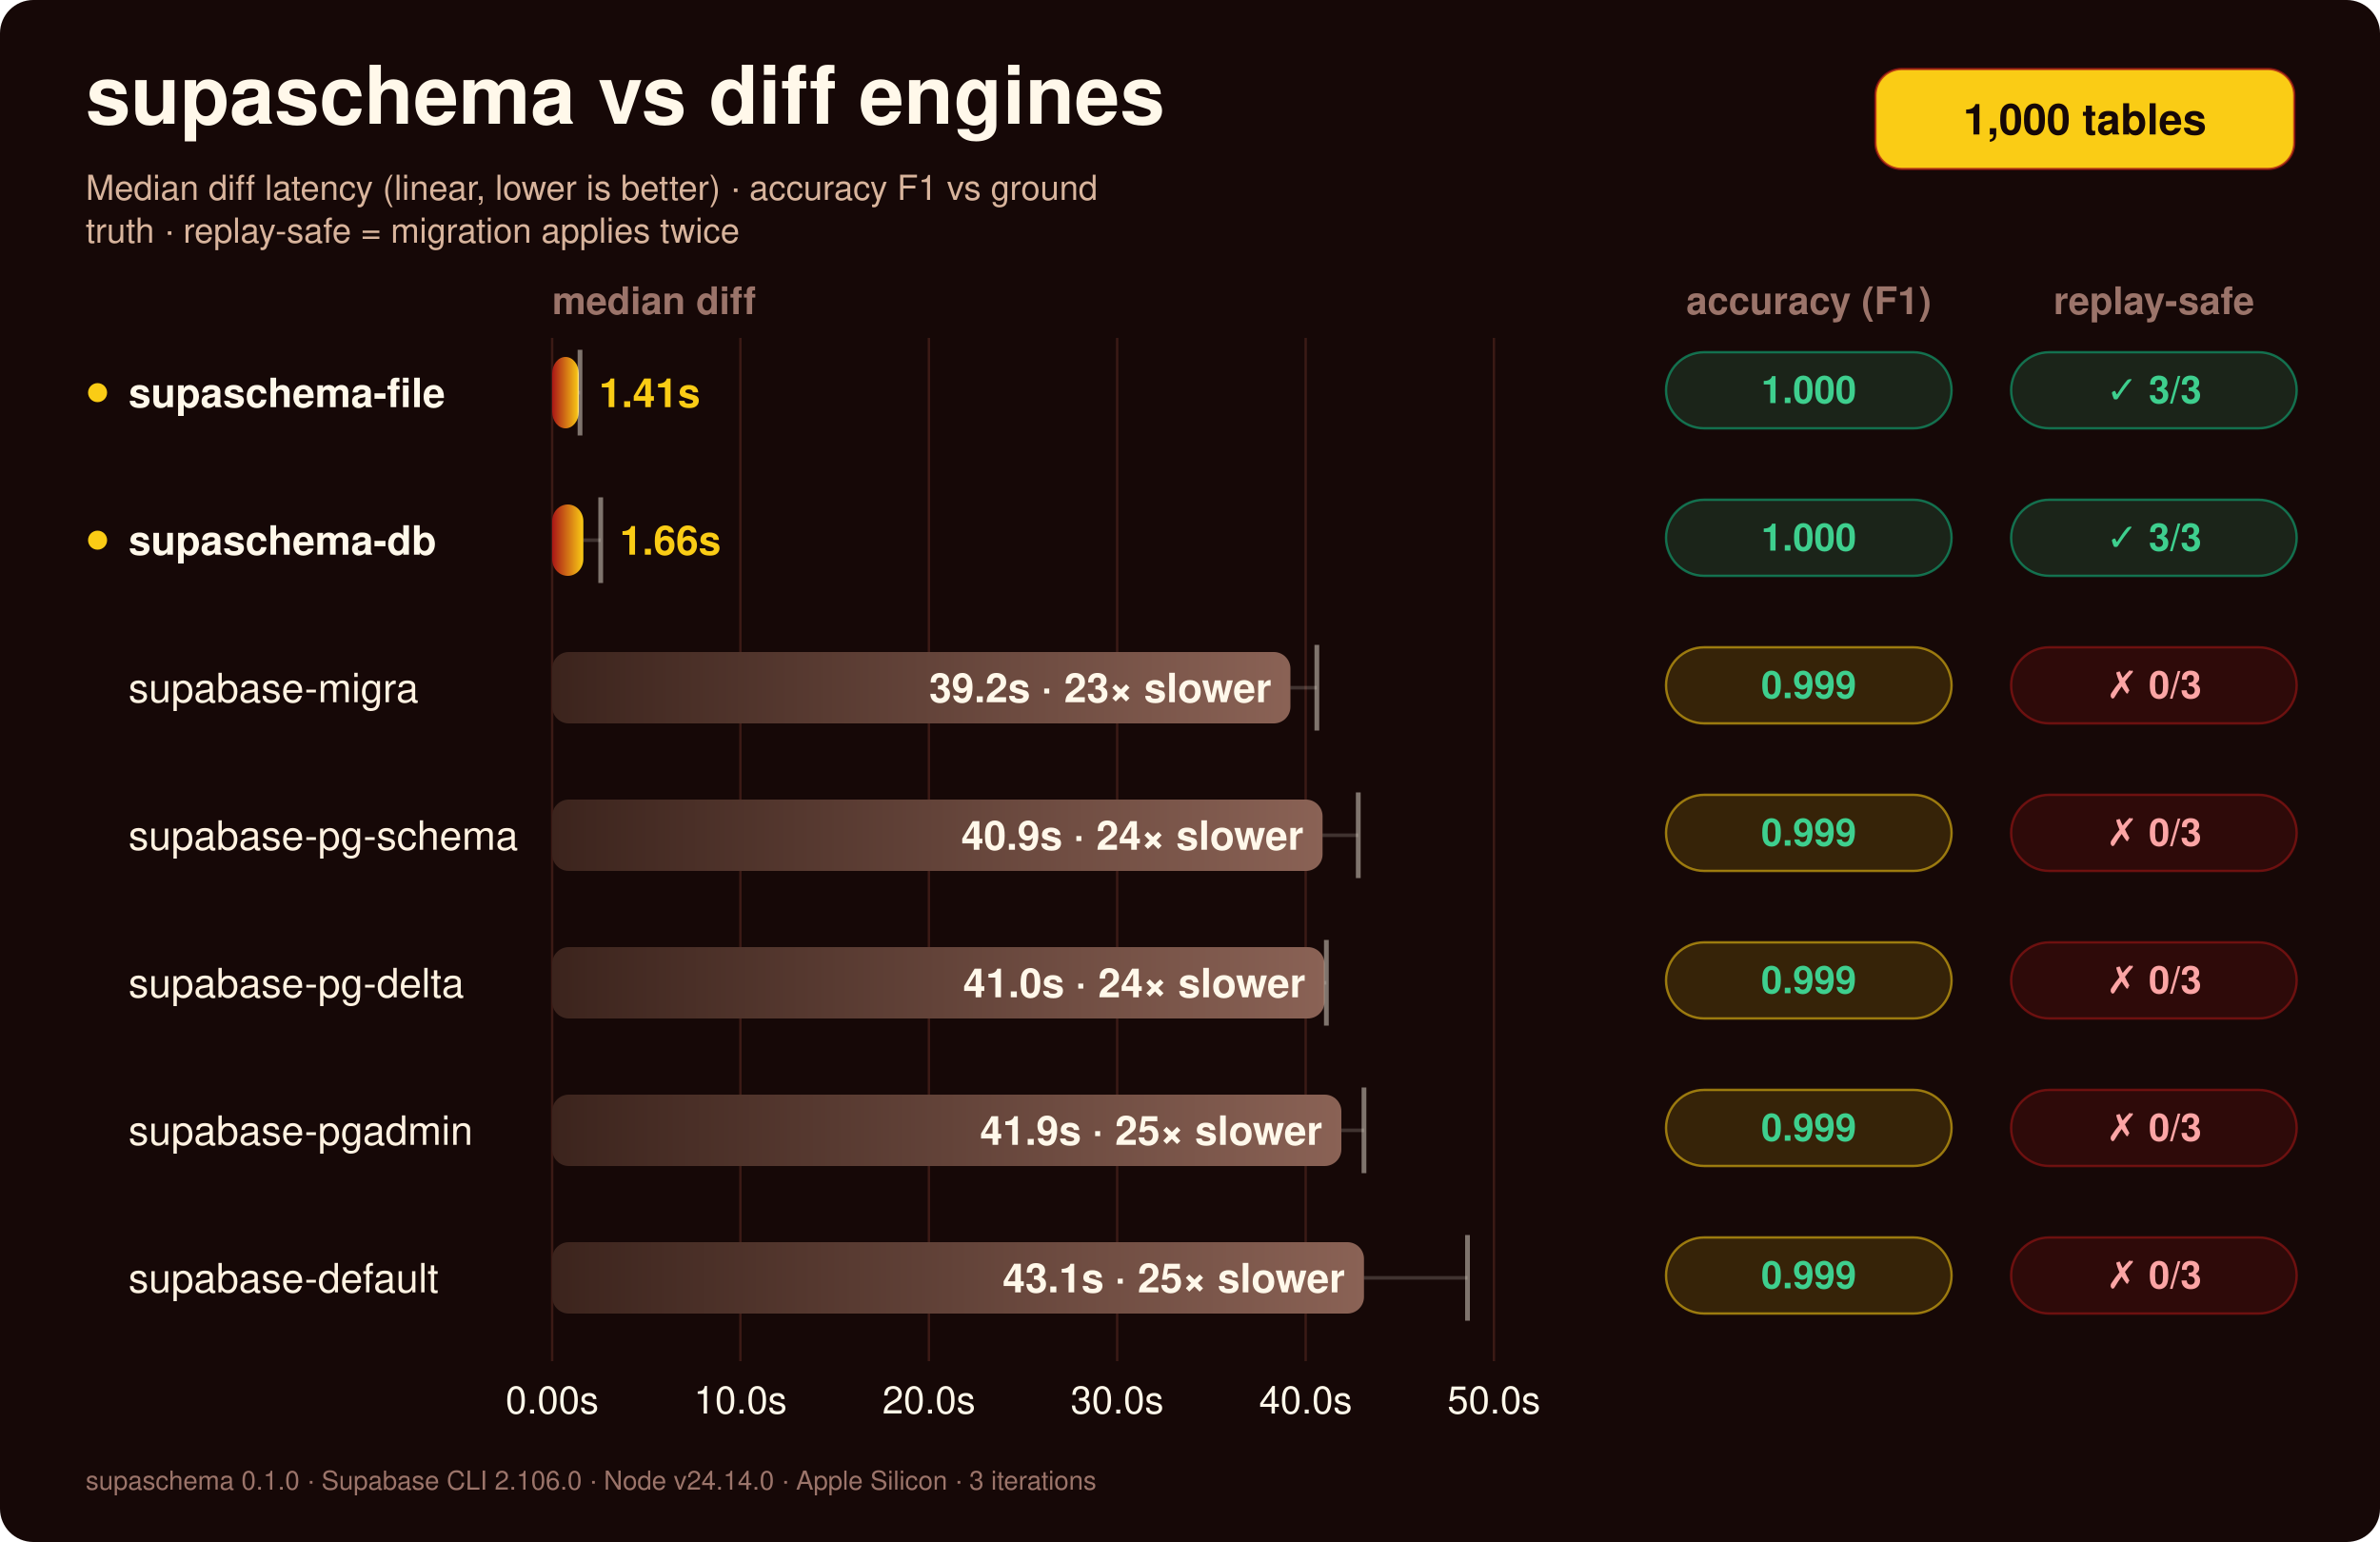
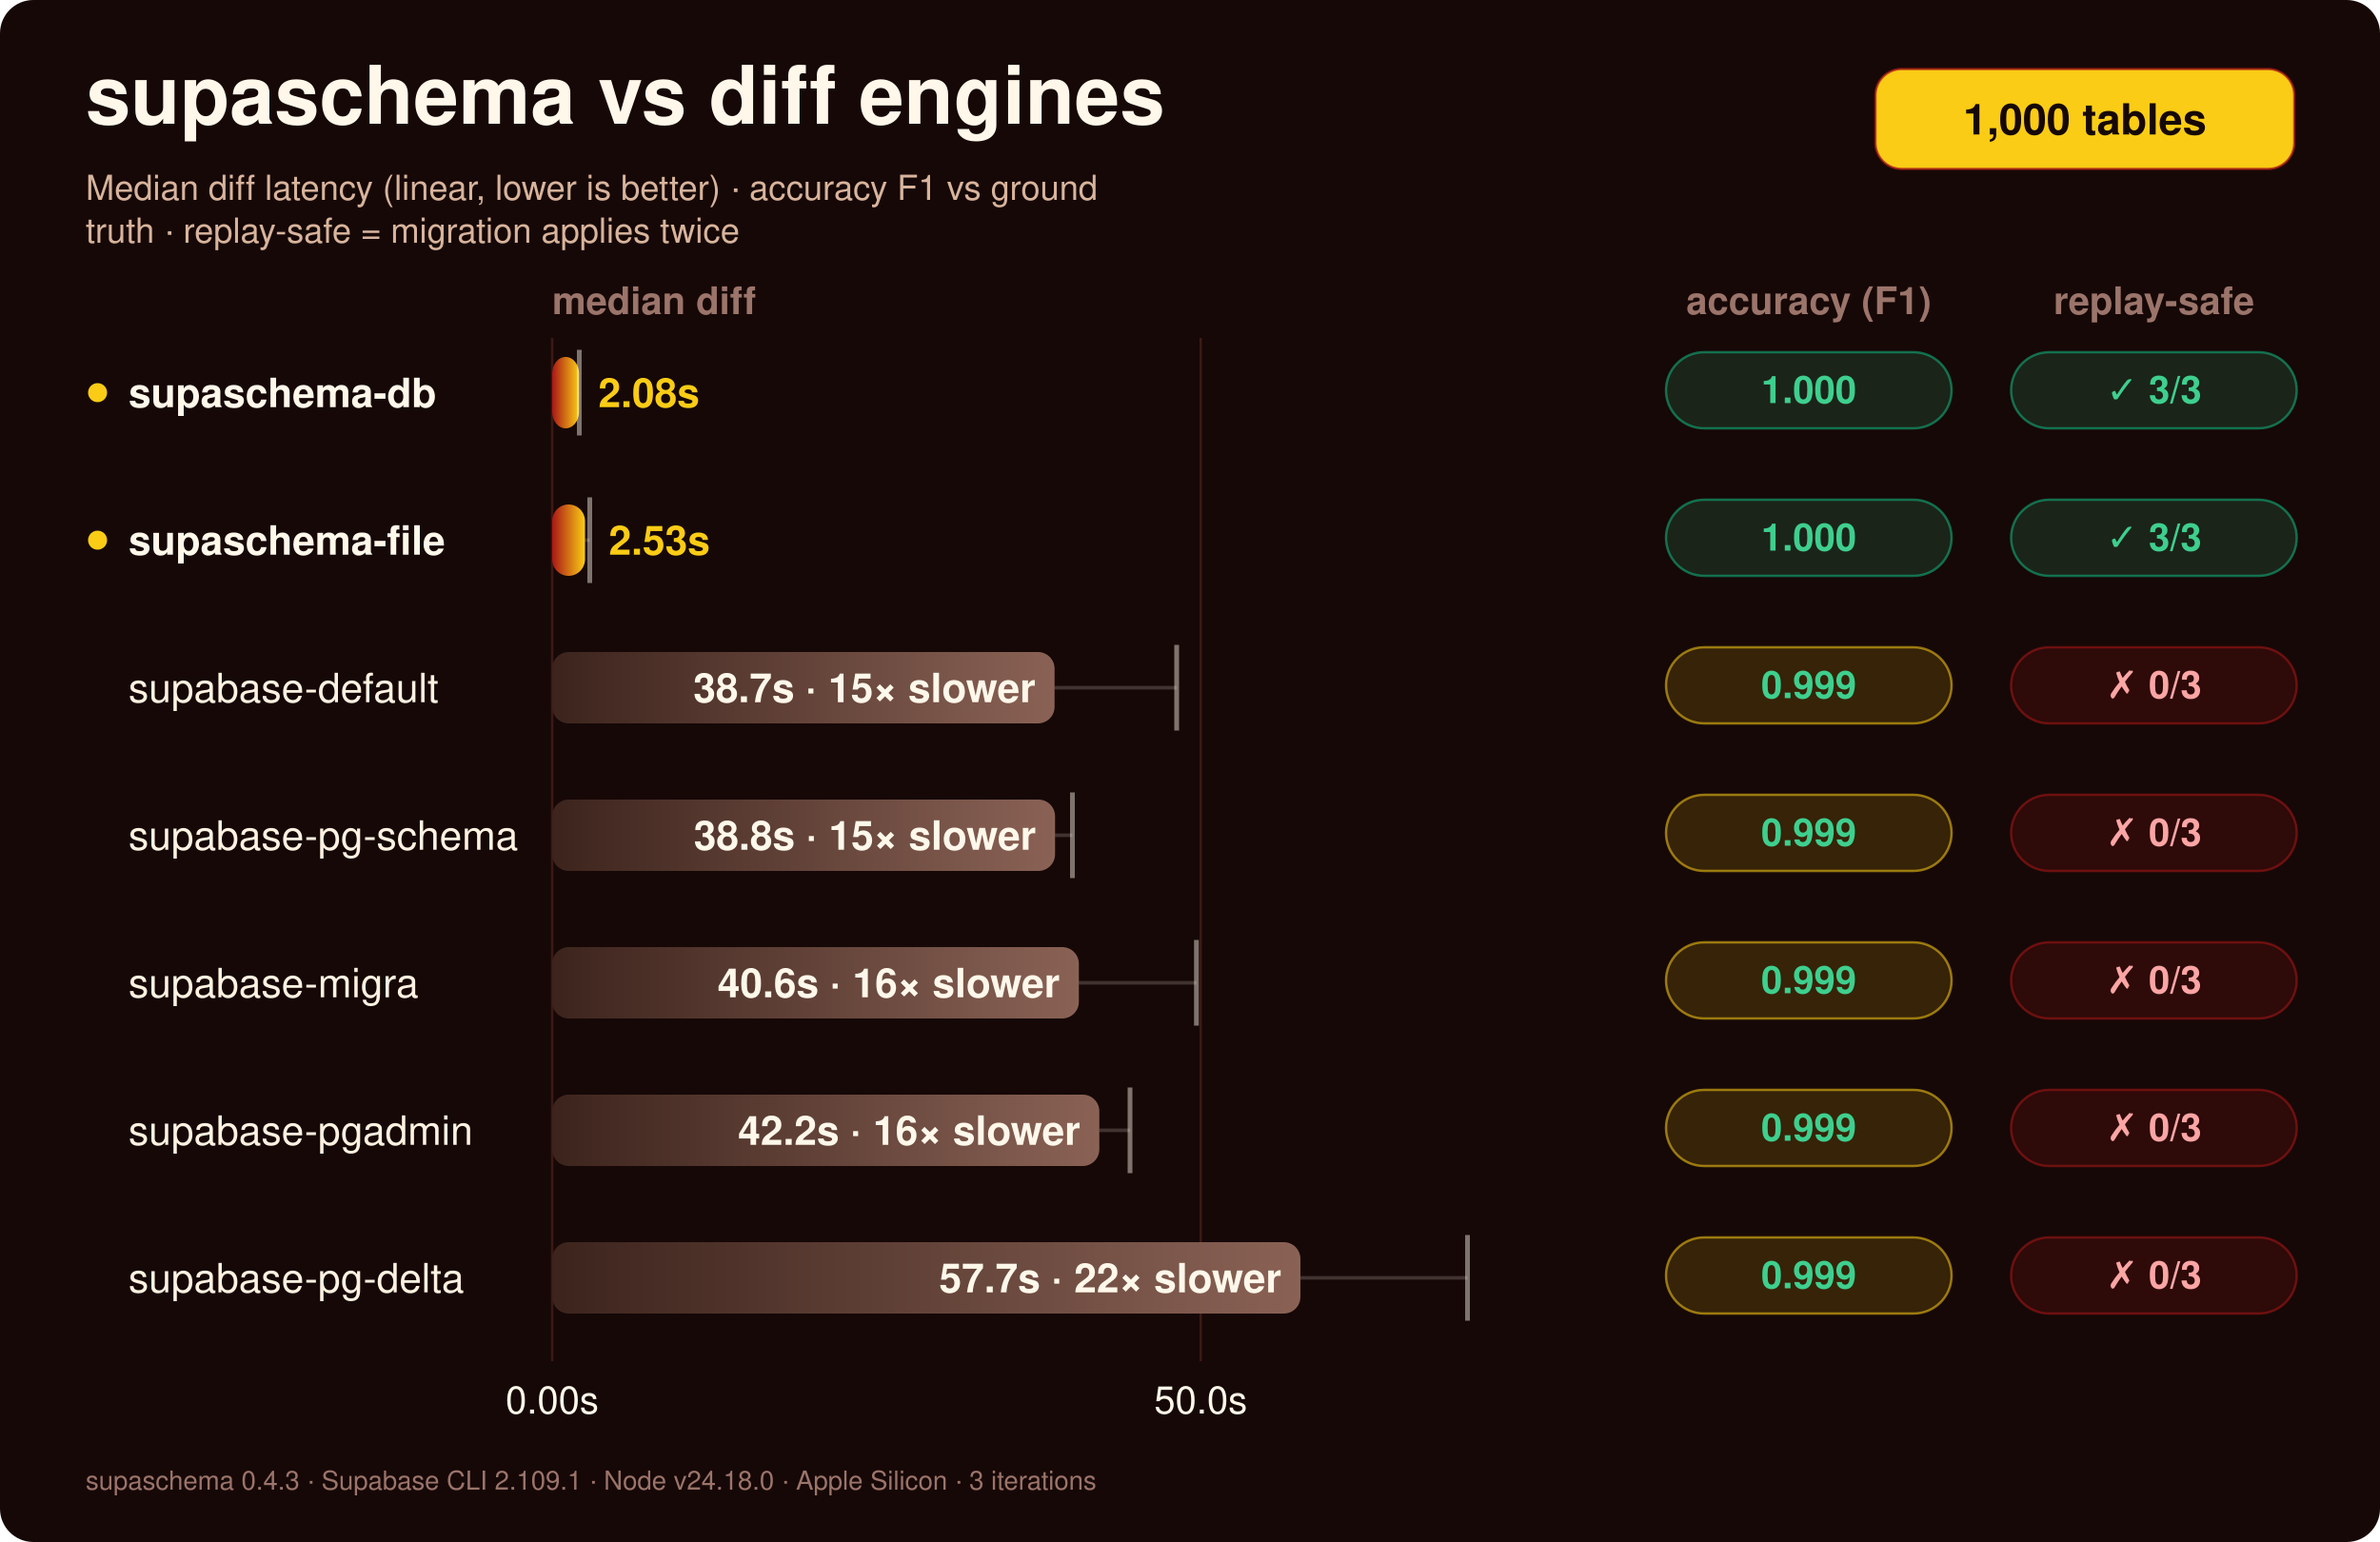
<svg xmlns="http://www.w3.org/2000/svg" height="648" role="img" viewBox="0 0 1000 648" width="1000">
  <defs>
    <linearGradient id="supaGradient" x1="0" x2="1" y1="0" y2="0">
      <stop offset="0%" stop-color="#A91616" />
      <stop offset="100%" stop-color="#FACC15" />
    </linearGradient>
    <linearGradient id="slateGradient" x1="0" x2="1" y1="0" y2="0">
      <stop offset="0%" stop-color="#3C241D" />
      <stop offset="100%" stop-color="#8A6255" />
    </linearGradient>
  </defs>
  <rect fill="#160807" height="100%" rx="14" width="100%" />
  <text fill="#FFF8EA" font-family="Aptos, 'Avenir Next', ui-sans-serif, system-ui, 'Segoe UI', Helvetica, Arial, sans-serif" font-size="34" font-weight="700" x="36.0" y="52.0">
    supaschema vs diff engines
  </text>
  <rect fill="#FACC15" height="42" rx="11" stroke="#A91616" stroke-opacity="0.7" width="176" x="788" y="29" />
  <text fill="#160807" font-family="Aptos, 'Avenir Next', ui-sans-serif, system-ui, 'Segoe UI', Helvetica, Arial, sans-serif" font-size="18" font-weight="800" text-anchor="middle" x="876.0" y="56.5">
    1,000 tables
  </text>
  <text fill="#D8B49C" font-family="Aptos, 'Avenir Next', ui-sans-serif, system-ui, 'Segoe UI', Helvetica, Arial, sans-serif" font-size="14.5" font-weight="400" x="36.0" y="84.0">
    Median diff latency (linear, lower is better) · accuracy F1 vs ground
  </text>
  <text fill="#D8B49C" font-family="Aptos, 'Avenir Next', ui-sans-serif, system-ui, 'Segoe UI', Helvetica, Arial, sans-serif" font-size="14.5" font-weight="400" x="36.0" y="102.0">
    truth · replay-safe = migration applies twice
  </text>
  <text fill="#9B746A" font-family="Aptos, 'Avenir Next', ui-sans-serif, system-ui, 'Segoe UI', Helvetica, Arial, sans-serif" font-size="16" font-weight="600" text-anchor="start" x="232.0" y="132.0">
    median diff
  </text>
  <text fill="#9B746A" font-family="Aptos, 'Avenir Next', ui-sans-serif, system-ui, 'Segoe UI', Helvetica, Arial, sans-serif" font-size="16" font-weight="600" text-anchor="middle" x="760.0" y="132.0">
    accuracy (F1)
  </text>
  <text fill="#9B746A" font-family="Aptos, 'Avenir Next', ui-sans-serif, system-ui, 'Segoe UI', Helvetica, Arial, sans-serif" font-size="16" font-weight="600" text-anchor="middle" x="905.0" y="132.0">
    replay-safe
  </text>
  <line stroke="#3B1A15" stroke-width="1" x1="232.0" x2="232.0" y1="142" y2="572" />
  <text fill="#FFF8EA" font-family="Aptos, 'Avenir Next', ui-sans-serif, system-ui, 'Segoe UI', Helvetica, Arial, sans-serif" font-size="16" font-weight="400" text-anchor="middle" x="232.0" y="594.0">
    0.00s
  </text>
-   <line stroke="#3B1A15" stroke-width="1" x1="311.1" x2="311.1" y1="142" y2="572" />
-   <text fill="#FFF8EA" font-family="Aptos, 'Avenir Next', ui-sans-serif, system-ui, 'Segoe UI', Helvetica, Arial, sans-serif" font-size="16" font-weight="400" text-anchor="middle" x="311.1" y="594.0">
-     10.0s
-   </text>
-   <line stroke="#3B1A15" stroke-width="1" x1="390.3" x2="390.3" y1="142" y2="572" />
-   <text fill="#FFF8EA" font-family="Aptos, 'Avenir Next', ui-sans-serif, system-ui, 'Segoe UI', Helvetica, Arial, sans-serif" font-size="16" font-weight="400" text-anchor="middle" x="390.3" y="594.0">
-     20.0s
-   </text>
-   <line stroke="#3B1A15" stroke-width="1" x1="469.4" x2="469.4" y1="142" y2="572" />
-   <text fill="#FFF8EA" font-family="Aptos, 'Avenir Next', ui-sans-serif, system-ui, 'Segoe UI', Helvetica, Arial, sans-serif" font-size="16" font-weight="400" text-anchor="middle" x="469.4" y="594.0">
-     30.0s
-   </text>
-   <line stroke="#3B1A15" stroke-width="1" x1="548.6" x2="548.6" y1="142" y2="572" />
-   <text fill="#FFF8EA" font-family="Aptos, 'Avenir Next', ui-sans-serif, system-ui, 'Segoe UI', Helvetica, Arial, sans-serif" font-size="16" font-weight="400" text-anchor="middle" x="548.6" y="594.0">
-     40.0s
-   </text>
-   <line stroke="#3B1A15" stroke-width="1" x1="627.7" x2="627.7" y1="142" y2="572" />
-   <text fill="#FFF8EA" font-family="Aptos, 'Avenir Next', ui-sans-serif, system-ui, 'Segoe UI', Helvetica, Arial, sans-serif" font-size="16" font-weight="400" text-anchor="middle" x="627.7" y="594.0">
+   <line stroke="#3B1A15" stroke-width="1" x1="504.5" x2="504.5" y1="142" y2="572" />
+   <text fill="#FFF8EA" font-family="Aptos, 'Avenir Next', ui-sans-serif, system-ui, 'Segoe UI', Helvetica, Arial, sans-serif" font-size="16" font-weight="400" text-anchor="middle" x="504.5" y="594.0">
    50.0s
  </text>
  <circle cx="41" cy="165" fill="#FACC15" r="4" />
  <text fill="#FFF8EA" font-family="Aptos, 'Avenir Next', ui-sans-serif, system-ui, 'Segoe UI', Helvetica, Arial, sans-serif" font-size="17" font-weight="650" x="54.0" y="171.1">
-     supaschema-file
+     supaschema-db
  </text>
-   <rect fill="url(#supaGradient)" height="30" rx="7" width="11.2" x="232" y="150" />
-   <line stroke="#FFF8EA" stroke-opacity="0.18" stroke-width="1.5" x1="243.2" x2="243.7" y1="165" y2="165" />
-   <line stroke="#FFF8EA" stroke-opacity="0.45" stroke-width="2" x1="243.7" x2="243.7" y1="147" y2="183" />
-   <text fill="#FACC15" font-family="Aptos, 'Avenir Next', ui-sans-serif, system-ui, 'Segoe UI', Helvetica, Arial, sans-serif" font-size="17" font-weight="700" x="251.7" y="171.1">
-     1.41s
+   <rect fill="url(#supaGradient)" height="30" rx="7" width="11.3" x="232" y="150" />
+   <line stroke="#FFF8EA" stroke-opacity="0.18" stroke-width="1.5" x1="243.3" x2="243.4" y1="165" y2="165" />
+   <line stroke="#FFF8EA" stroke-opacity="0.45" stroke-width="2" x1="243.4" x2="243.4" y1="147" y2="183" />
+   <text fill="#FACC15" font-family="Aptos, 'Avenir Next', ui-sans-serif, system-ui, 'Segoe UI', Helvetica, Arial, sans-serif" font-size="17" font-weight="700" x="251.4" y="171.1">
+     2.08s
  </text>
  <rect fill="rgba(62,207,142,0.14)" height="32" rx="16" stroke="#10B981" stroke-opacity="0.55" width="120" x="700" y="148" />
  <text fill="#3ECF8E" font-family="Aptos, 'Avenir Next', ui-sans-serif, system-ui, 'Segoe UI', Helvetica, Arial, sans-serif" font-size="16" font-weight="600" text-anchor="middle" x="760.0" y="169.4">
    1.000
  </text>
  <rect fill="rgba(62,207,142,0.14)" height="32" rx="16" stroke="#10B981" stroke-opacity="0.55" width="120" x="845" y="148" />
  <text fill="#3ECF8E" font-family="Aptos, 'Avenir Next', ui-sans-serif, system-ui, 'Segoe UI', Helvetica, Arial, sans-serif" font-size="16" font-weight="600" text-anchor="middle" x="905.0" y="169.4">
    ✓ 3/3
  </text>
  <circle cx="41" cy="227" fill="#FACC15" r="4" />
  <text fill="#FFF8EA" font-family="Aptos, 'Avenir Next', ui-sans-serif, system-ui, 'Segoe UI', Helvetica, Arial, sans-serif" font-size="17" font-weight="650" x="54.0" y="233.1">
-     supaschema-db
+     supaschema-file
  </text>
-   <rect fill="url(#supaGradient)" height="30" rx="7" width="13.1" x="232" y="212" />
-   <line stroke="#FFF8EA" stroke-opacity="0.18" stroke-width="1.5" x1="245.1" x2="252.4" y1="227" y2="227" />
-   <line stroke="#FFF8EA" stroke-opacity="0.45" stroke-width="2" x1="252.4" x2="252.4" y1="209" y2="245" />
-   <text fill="#FACC15" font-family="Aptos, 'Avenir Next', ui-sans-serif, system-ui, 'Segoe UI', Helvetica, Arial, sans-serif" font-size="17" font-weight="700" x="260.4" y="233.1">
-     1.66s
+   <rect fill="url(#supaGradient)" height="30" rx="7" width="13.8" x="232" y="212" />
+   <line stroke="#FFF8EA" stroke-opacity="0.18" stroke-width="1.5" x1="245.8" x2="247.8" y1="227" y2="227" />
+   <line stroke="#FFF8EA" stroke-opacity="0.45" stroke-width="2" x1="247.8" x2="247.8" y1="209" y2="245" />
+   <text fill="#FACC15" font-family="Aptos, 'Avenir Next', ui-sans-serif, system-ui, 'Segoe UI', Helvetica, Arial, sans-serif" font-size="17" font-weight="700" x="255.8" y="233.1">
+     2.53s
  </text>
  <rect fill="rgba(62,207,142,0.14)" height="32" rx="16" stroke="#10B981" stroke-opacity="0.55" width="120" x="700" y="210" />
  <text fill="#3ECF8E" font-family="Aptos, 'Avenir Next', ui-sans-serif, system-ui, 'Segoe UI', Helvetica, Arial, sans-serif" font-size="16" font-weight="600" text-anchor="middle" x="760.0" y="231.4">
    1.000
  </text>
  <rect fill="rgba(62,207,142,0.14)" height="32" rx="16" stroke="#10B981" stroke-opacity="0.55" width="120" x="845" y="210" />
  <text fill="#3ECF8E" font-family="Aptos, 'Avenir Next', ui-sans-serif, system-ui, 'Segoe UI', Helvetica, Arial, sans-serif" font-size="16" font-weight="600" text-anchor="middle" x="905.0" y="231.4">
    ✓ 3/3
  </text>
  <text fill="#FFF2E1" font-family="Aptos, 'Avenir Next', ui-sans-serif, system-ui, 'Segoe UI', Helvetica, Arial, sans-serif" font-size="17" font-weight="450" x="54.0" y="295.1">
-     supabase-migra
+     supabase-default
  </text>
-   <rect fill="url(#slateGradient)" height="30" rx="7" width="310.2" x="232" y="274" />
-   <line stroke="#FFF8EA" stroke-opacity="0.18" stroke-width="1.5" x1="542.2" x2="553.3" y1="289" y2="289" />
-   <line stroke="#FFF8EA" stroke-opacity="0.45" stroke-width="2" x1="553.3" x2="553.3" y1="271" y2="307" />
-   <text fill="#FFF8EA" font-family="Aptos, 'Avenir Next', ui-sans-serif, system-ui, 'Segoe UI', Helvetica, Arial, sans-serif" font-size="17" font-weight="600" text-anchor="end" x="534.2" y="295.1">
-     39.2s · 23× slower
+   <rect fill="url(#slateGradient)" height="30" rx="7" width="211.1" x="232" y="274" />
+   <line stroke="#FFF8EA" stroke-opacity="0.18" stroke-width="1.5" x1="443.1" x2="494.4" y1="289" y2="289" />
+   <line stroke="#FFF8EA" stroke-opacity="0.45" stroke-width="2" x1="494.4" x2="494.4" y1="271" y2="307" />
+   <text fill="#FFF8EA" font-family="Aptos, 'Avenir Next', ui-sans-serif, system-ui, 'Segoe UI', Helvetica, Arial, sans-serif" font-size="17" font-weight="600" text-anchor="end" x="435.1" y="295.1">
+     38.7s · 15× slower
  </text>
  <rect fill="rgba(250,204,21,0.14)" height="32" rx="16" stroke="#FACC15" stroke-opacity="0.55" width="120" x="700" y="272" />
  <text fill="#3ECF8E" font-family="Aptos, 'Avenir Next', ui-sans-serif, system-ui, 'Segoe UI', Helvetica, Arial, sans-serif" font-size="16" font-weight="600" text-anchor="middle" x="760.0" y="293.4">
    0.999
  </text>
  <rect fill="rgba(169,22,22,0.16)" height="32" rx="16" stroke="#A91616" stroke-opacity="0.55" width="120" x="845" y="272" />
  <text fill="#FCA5A5" font-family="Aptos, 'Avenir Next', ui-sans-serif, system-ui, 'Segoe UI', Helvetica, Arial, sans-serif" font-size="16" font-weight="600" text-anchor="middle" x="905.0" y="293.4">
    ✗ 0/3
  </text>
  <text fill="#FFF2E1" font-family="Aptos, 'Avenir Next', ui-sans-serif, system-ui, 'Segoe UI', Helvetica, Arial, sans-serif" font-size="17" font-weight="450" x="54.0" y="357.1">
    supabase-pg-schema
  </text>
-   <rect fill="url(#slateGradient)" height="30" rx="7" width="323.7" x="232" y="336" />
-   <line stroke="#FFF8EA" stroke-opacity="0.18" stroke-width="1.5" x1="555.7" x2="570.7" y1="351" y2="351" />
-   <line stroke="#FFF8EA" stroke-opacity="0.45" stroke-width="2" x1="570.7" x2="570.7" y1="333" y2="369" />
-   <text fill="#FFF8EA" font-family="Aptos, 'Avenir Next', ui-sans-serif, system-ui, 'Segoe UI', Helvetica, Arial, sans-serif" font-size="17" font-weight="600" text-anchor="end" x="547.7" y="357.1">
-     40.9s · 24× slower
+   <rect fill="url(#slateGradient)" height="30" rx="7" width="211.3" x="232" y="336" />
+   <line stroke="#FFF8EA" stroke-opacity="0.18" stroke-width="1.5" x1="443.3" x2="450.6" y1="351" y2="351" />
+   <line stroke="#FFF8EA" stroke-opacity="0.45" stroke-width="2" x1="450.6" x2="450.6" y1="333" y2="369" />
+   <text fill="#FFF8EA" font-family="Aptos, 'Avenir Next', ui-sans-serif, system-ui, 'Segoe UI', Helvetica, Arial, sans-serif" font-size="17" font-weight="600" text-anchor="end" x="435.3" y="357.1">
+     38.8s · 15× slower
  </text>
  <rect fill="rgba(250,204,21,0.14)" height="32" rx="16" stroke="#FACC15" stroke-opacity="0.55" width="120" x="700" y="334" />
  <text fill="#3ECF8E" font-family="Aptos, 'Avenir Next', ui-sans-serif, system-ui, 'Segoe UI', Helvetica, Arial, sans-serif" font-size="16" font-weight="600" text-anchor="middle" x="760.0" y="355.4">
    0.999
  </text>
  <rect fill="rgba(169,22,22,0.16)" height="32" rx="16" stroke="#A91616" stroke-opacity="0.55" width="120" x="845" y="334" />
  <text fill="#FCA5A5" font-family="Aptos, 'Avenir Next', ui-sans-serif, system-ui, 'Segoe UI', Helvetica, Arial, sans-serif" font-size="16" font-weight="600" text-anchor="middle" x="905.0" y="355.4">
    ✗ 0/3
  </text>
  <text fill="#FFF2E1" font-family="Aptos, 'Avenir Next', ui-sans-serif, system-ui, 'Segoe UI', Helvetica, Arial, sans-serif" font-size="17" font-weight="450" x="54.0" y="419.1">
-     supabase-pg-delta
+     supabase-migra
  </text>
-   <rect fill="url(#slateGradient)" height="30" rx="7" width="324.5" x="232" y="398" />
-   <line stroke="#FFF8EA" stroke-opacity="0.18" stroke-width="1.5" x1="556.5" x2="557.3" y1="413" y2="413" />
-   <line stroke="#FFF8EA" stroke-opacity="0.45" stroke-width="2" x1="557.3" x2="557.3" y1="395" y2="431" />
-   <text fill="#FFF8EA" font-family="Aptos, 'Avenir Next', ui-sans-serif, system-ui, 'Segoe UI', Helvetica, Arial, sans-serif" font-size="17" font-weight="600" text-anchor="end" x="548.5" y="419.1">
-     41.0s · 24× slower
+   <rect fill="url(#slateGradient)" height="30" rx="7" width="221.3" x="232" y="398" />
+   <line stroke="#FFF8EA" stroke-opacity="0.18" stroke-width="1.5" x1="453.3" x2="502.7" y1="413" y2="413" />
+   <line stroke="#FFF8EA" stroke-opacity="0.45" stroke-width="2" x1="502.7" x2="502.7" y1="395" y2="431" />
+   <text fill="#FFF8EA" font-family="Aptos, 'Avenir Next', ui-sans-serif, system-ui, 'Segoe UI', Helvetica, Arial, sans-serif" font-size="17" font-weight="600" text-anchor="end" x="445.3" y="419.1">
+     40.6s · 16× slower
  </text>
  <rect fill="rgba(250,204,21,0.14)" height="32" rx="16" stroke="#FACC15" stroke-opacity="0.55" width="120" x="700" y="396" />
  <text fill="#3ECF8E" font-family="Aptos, 'Avenir Next', ui-sans-serif, system-ui, 'Segoe UI', Helvetica, Arial, sans-serif" font-size="16" font-weight="600" text-anchor="middle" x="760.0" y="417.4">
    0.999
  </text>
  <rect fill="rgba(169,22,22,0.16)" height="32" rx="16" stroke="#A91616" stroke-opacity="0.55" width="120" x="845" y="396" />
  <text fill="#FCA5A5" font-family="Aptos, 'Avenir Next', ui-sans-serif, system-ui, 'Segoe UI', Helvetica, Arial, sans-serif" font-size="16" font-weight="600" text-anchor="middle" x="905.0" y="417.4">
    ✗ 0/3
  </text>
  <text fill="#FFF2E1" font-family="Aptos, 'Avenir Next', ui-sans-serif, system-ui, 'Segoe UI', Helvetica, Arial, sans-serif" font-size="17" font-weight="450" x="54.0" y="481.1">
    supabase-pgadmin
  </text>
-   <rect fill="url(#slateGradient)" height="30" rx="7" width="331.6" x="232" y="460" />
-   <line stroke="#FFF8EA" stroke-opacity="0.18" stroke-width="1.5" x1="563.6" x2="573.1" y1="475" y2="475" />
-   <line stroke="#FFF8EA" stroke-opacity="0.45" stroke-width="2" x1="573.1" x2="573.1" y1="457" y2="493" />
-   <text fill="#FFF8EA" font-family="Aptos, 'Avenir Next', ui-sans-serif, system-ui, 'Segoe UI', Helvetica, Arial, sans-serif" font-size="17" font-weight="600" text-anchor="end" x="555.6" y="481.1">
-     41.9s · 25× slower
+   <rect fill="url(#slateGradient)" height="30" rx="7" width="229.9" x="232" y="460" />
+   <line stroke="#FFF8EA" stroke-opacity="0.18" stroke-width="1.5" x1="461.9" x2="474.8" y1="475" y2="475" />
+   <line stroke="#FFF8EA" stroke-opacity="0.45" stroke-width="2" x1="474.8" x2="474.8" y1="457" y2="493" />
+   <text fill="#FFF8EA" font-family="Aptos, 'Avenir Next', ui-sans-serif, system-ui, 'Segoe UI', Helvetica, Arial, sans-serif" font-size="17" font-weight="600" text-anchor="end" x="453.9" y="481.1">
+     42.2s · 16× slower
  </text>
  <rect fill="rgba(250,204,21,0.14)" height="32" rx="16" stroke="#FACC15" stroke-opacity="0.55" width="120" x="700" y="458" />
  <text fill="#3ECF8E" font-family="Aptos, 'Avenir Next', ui-sans-serif, system-ui, 'Segoe UI', Helvetica, Arial, sans-serif" font-size="16" font-weight="600" text-anchor="middle" x="760.0" y="479.4">
    0.999
  </text>
  <rect fill="rgba(169,22,22,0.16)" height="32" rx="16" stroke="#A91616" stroke-opacity="0.55" width="120" x="845" y="458" />
  <text fill="#FCA5A5" font-family="Aptos, 'Avenir Next', ui-sans-serif, system-ui, 'Segoe UI', Helvetica, Arial, sans-serif" font-size="16" font-weight="600" text-anchor="middle" x="905.0" y="479.4">
    ✗ 0/3
  </text>
  <text fill="#FFF2E1" font-family="Aptos, 'Avenir Next', ui-sans-serif, system-ui, 'Segoe UI', Helvetica, Arial, sans-serif" font-size="17" font-weight="450" x="54.0" y="543.1">
-     supabase-default
+     supabase-pg-delta
  </text>
-   <rect fill="url(#slateGradient)" height="30" rx="7" width="341.1" x="232" y="522" />
-   <line stroke="#FFF8EA" stroke-opacity="0.18" stroke-width="1.5" x1="573.1" x2="616.6" y1="537" y2="537" />
+   <rect fill="url(#slateGradient)" height="30" rx="7" width="314.4" x="232" y="522" />
+   <line stroke="#FFF8EA" stroke-opacity="0.18" stroke-width="1.5" x1="546.4" x2="616.6" y1="537" y2="537" />
  <line stroke="#FFF8EA" stroke-opacity="0.45" stroke-width="2" x1="616.6" x2="616.6" y1="519" y2="555" />
-   <text fill="#FFF8EA" font-family="Aptos, 'Avenir Next', ui-sans-serif, system-ui, 'Segoe UI', Helvetica, Arial, sans-serif" font-size="17" font-weight="600" text-anchor="end" x="565.1" y="543.1">
-     43.1s · 25× slower
+   <text fill="#FFF8EA" font-family="Aptos, 'Avenir Next', ui-sans-serif, system-ui, 'Segoe UI', Helvetica, Arial, sans-serif" font-size="17" font-weight="600" text-anchor="end" x="538.4" y="543.1">
+     57.7s · 22× slower
  </text>
  <rect fill="rgba(250,204,21,0.14)" height="32" rx="16" stroke="#FACC15" stroke-opacity="0.55" width="120" x="700" y="520" />
  <text fill="#3ECF8E" font-family="Aptos, 'Avenir Next', ui-sans-serif, system-ui, 'Segoe UI', Helvetica, Arial, sans-serif" font-size="16" font-weight="600" text-anchor="middle" x="760.0" y="541.4">
    0.999
  </text>
  <rect fill="rgba(169,22,22,0.16)" height="32" rx="16" stroke="#A91616" stroke-opacity="0.55" width="120" x="845" y="520" />
  <text fill="#FCA5A5" font-family="Aptos, 'Avenir Next', ui-sans-serif, system-ui, 'Segoe UI', Helvetica, Arial, sans-serif" font-size="16" font-weight="600" text-anchor="middle" x="905.0" y="541.4">
    ✗ 0/3
  </text>
  <text fill="#9B746A" font-family="Aptos, 'Avenir Next', ui-sans-serif, system-ui, 'Segoe UI', Helvetica, Arial, sans-serif" font-size="11" font-weight="400" x="36.0" y="626.0">
-     supaschema 0.1.0 · Supabase CLI 2.106.0 · Node v24.14.0 · Apple Silicon · 3 iterations
+     supaschema 0.4.3 · Supabase CLI 2.109.1 · Node v24.18.0 · Apple Silicon · 3 iterations
  </text>
</svg>
